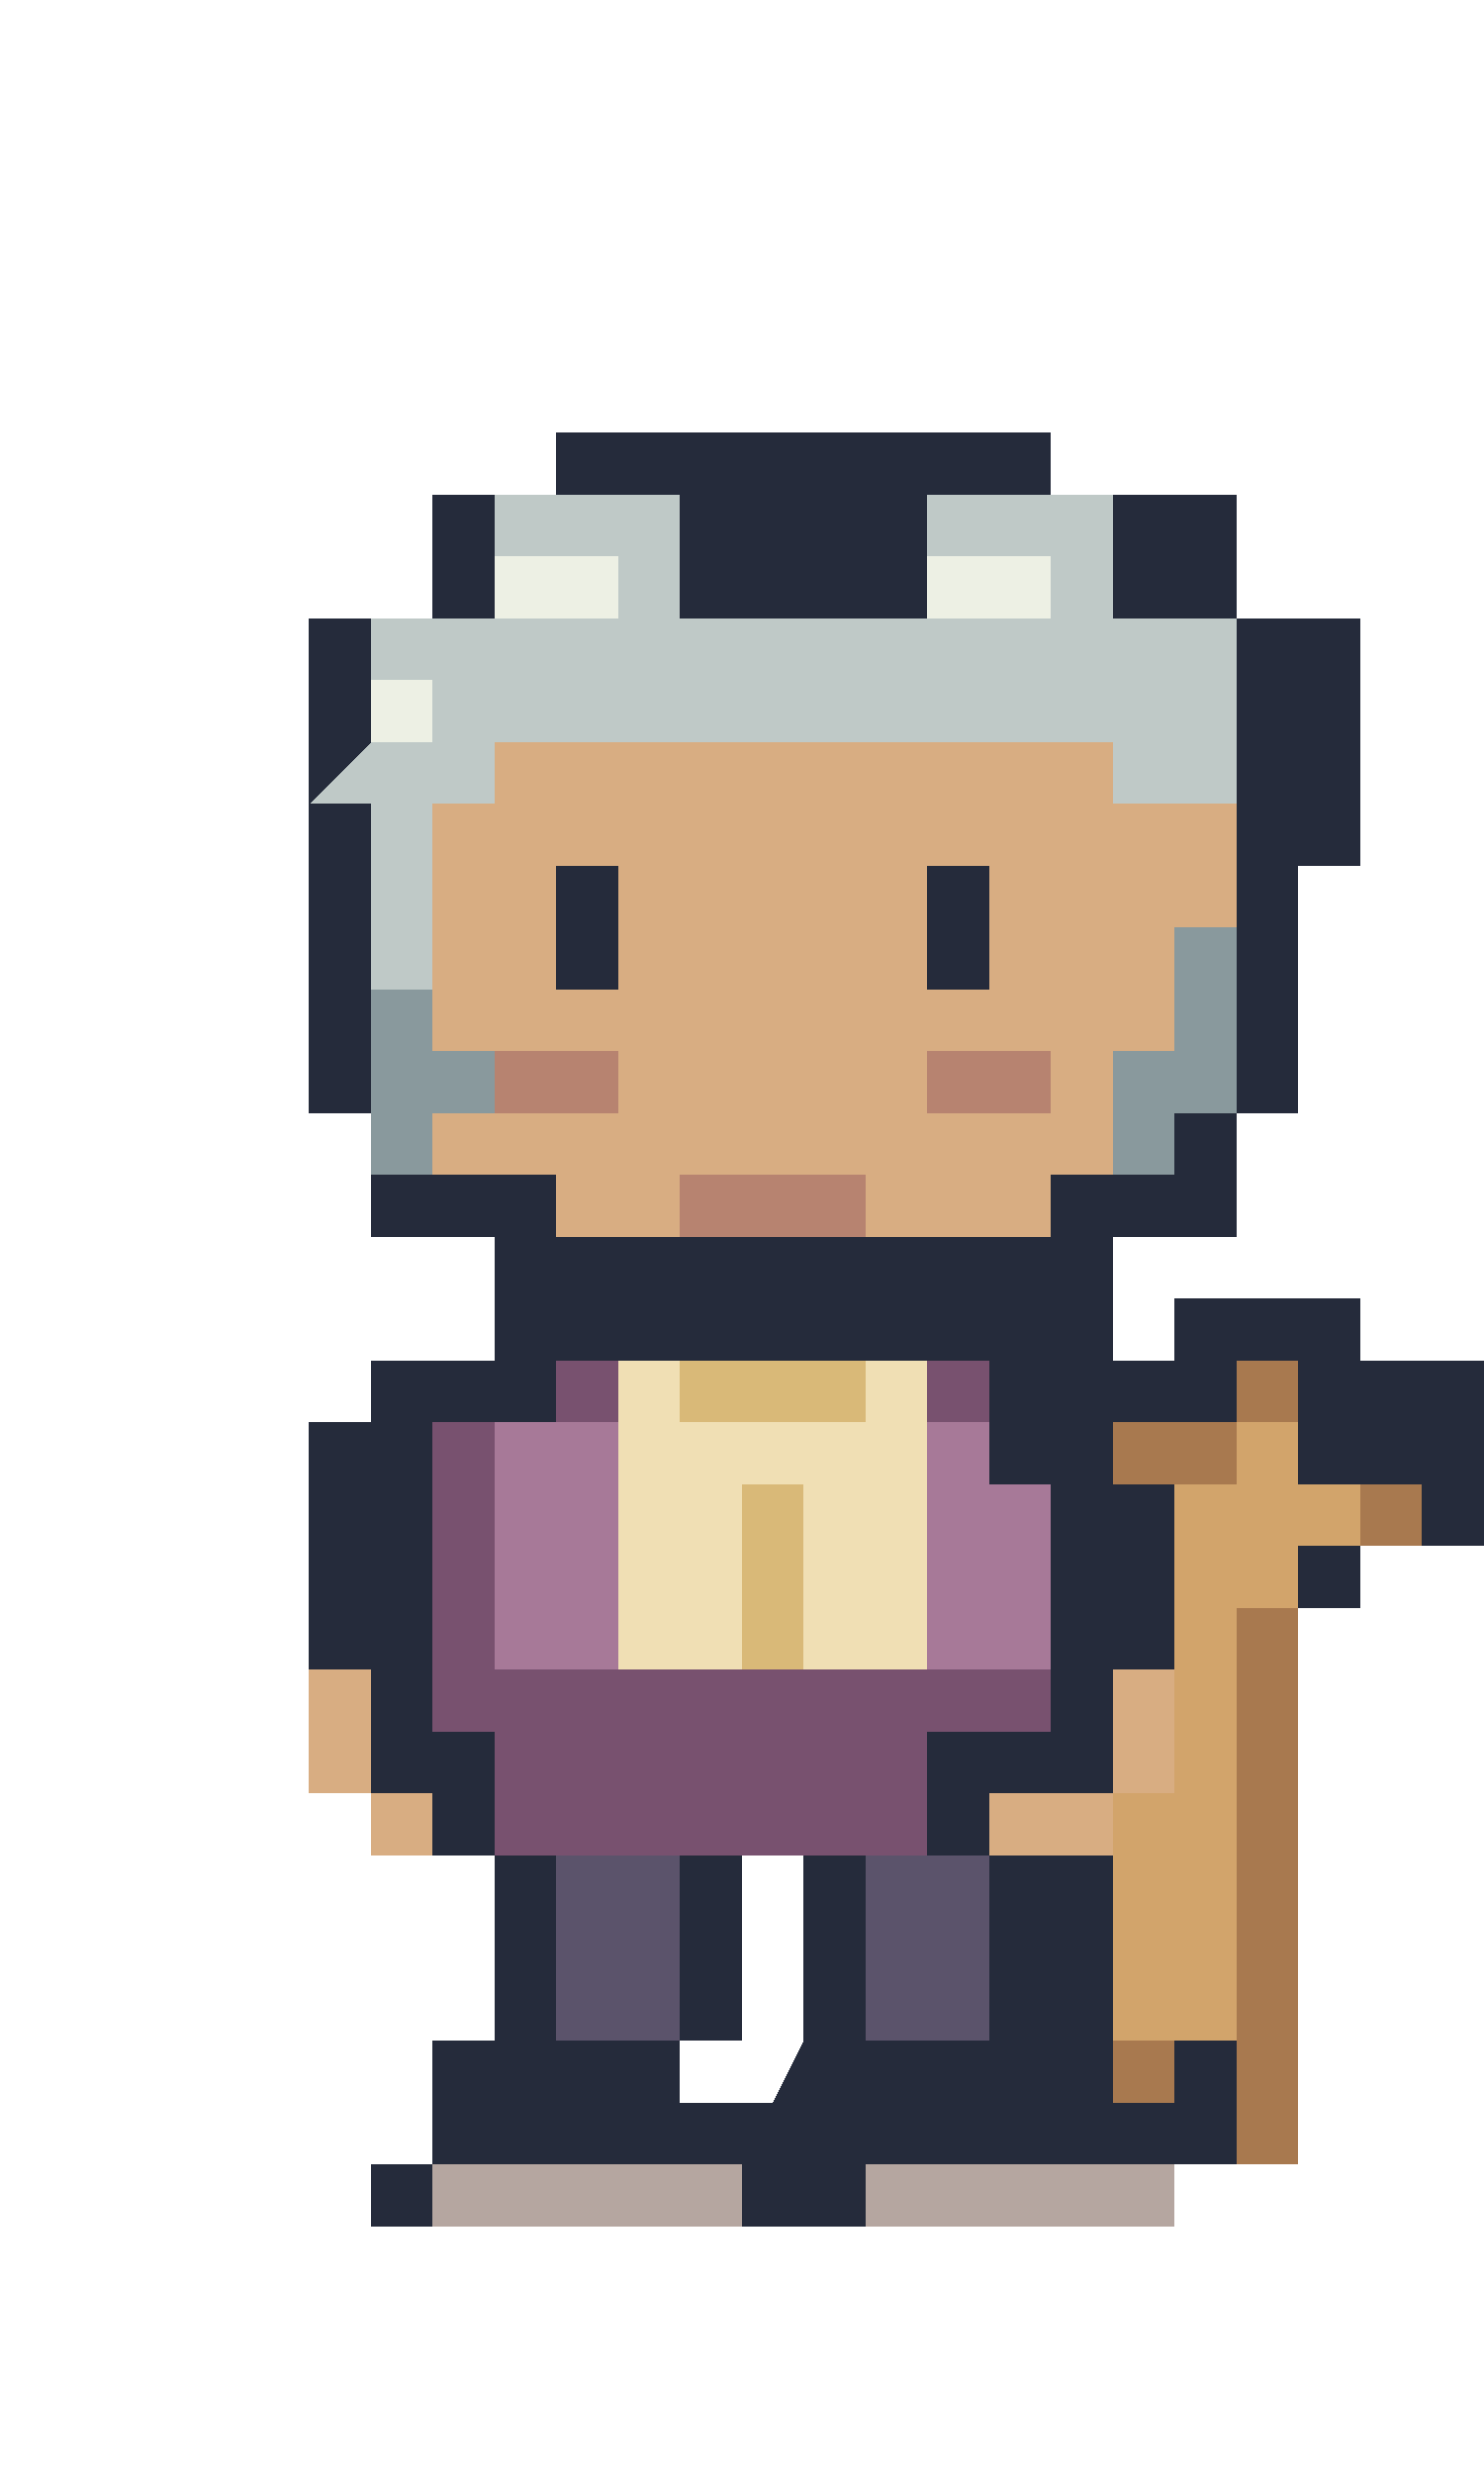
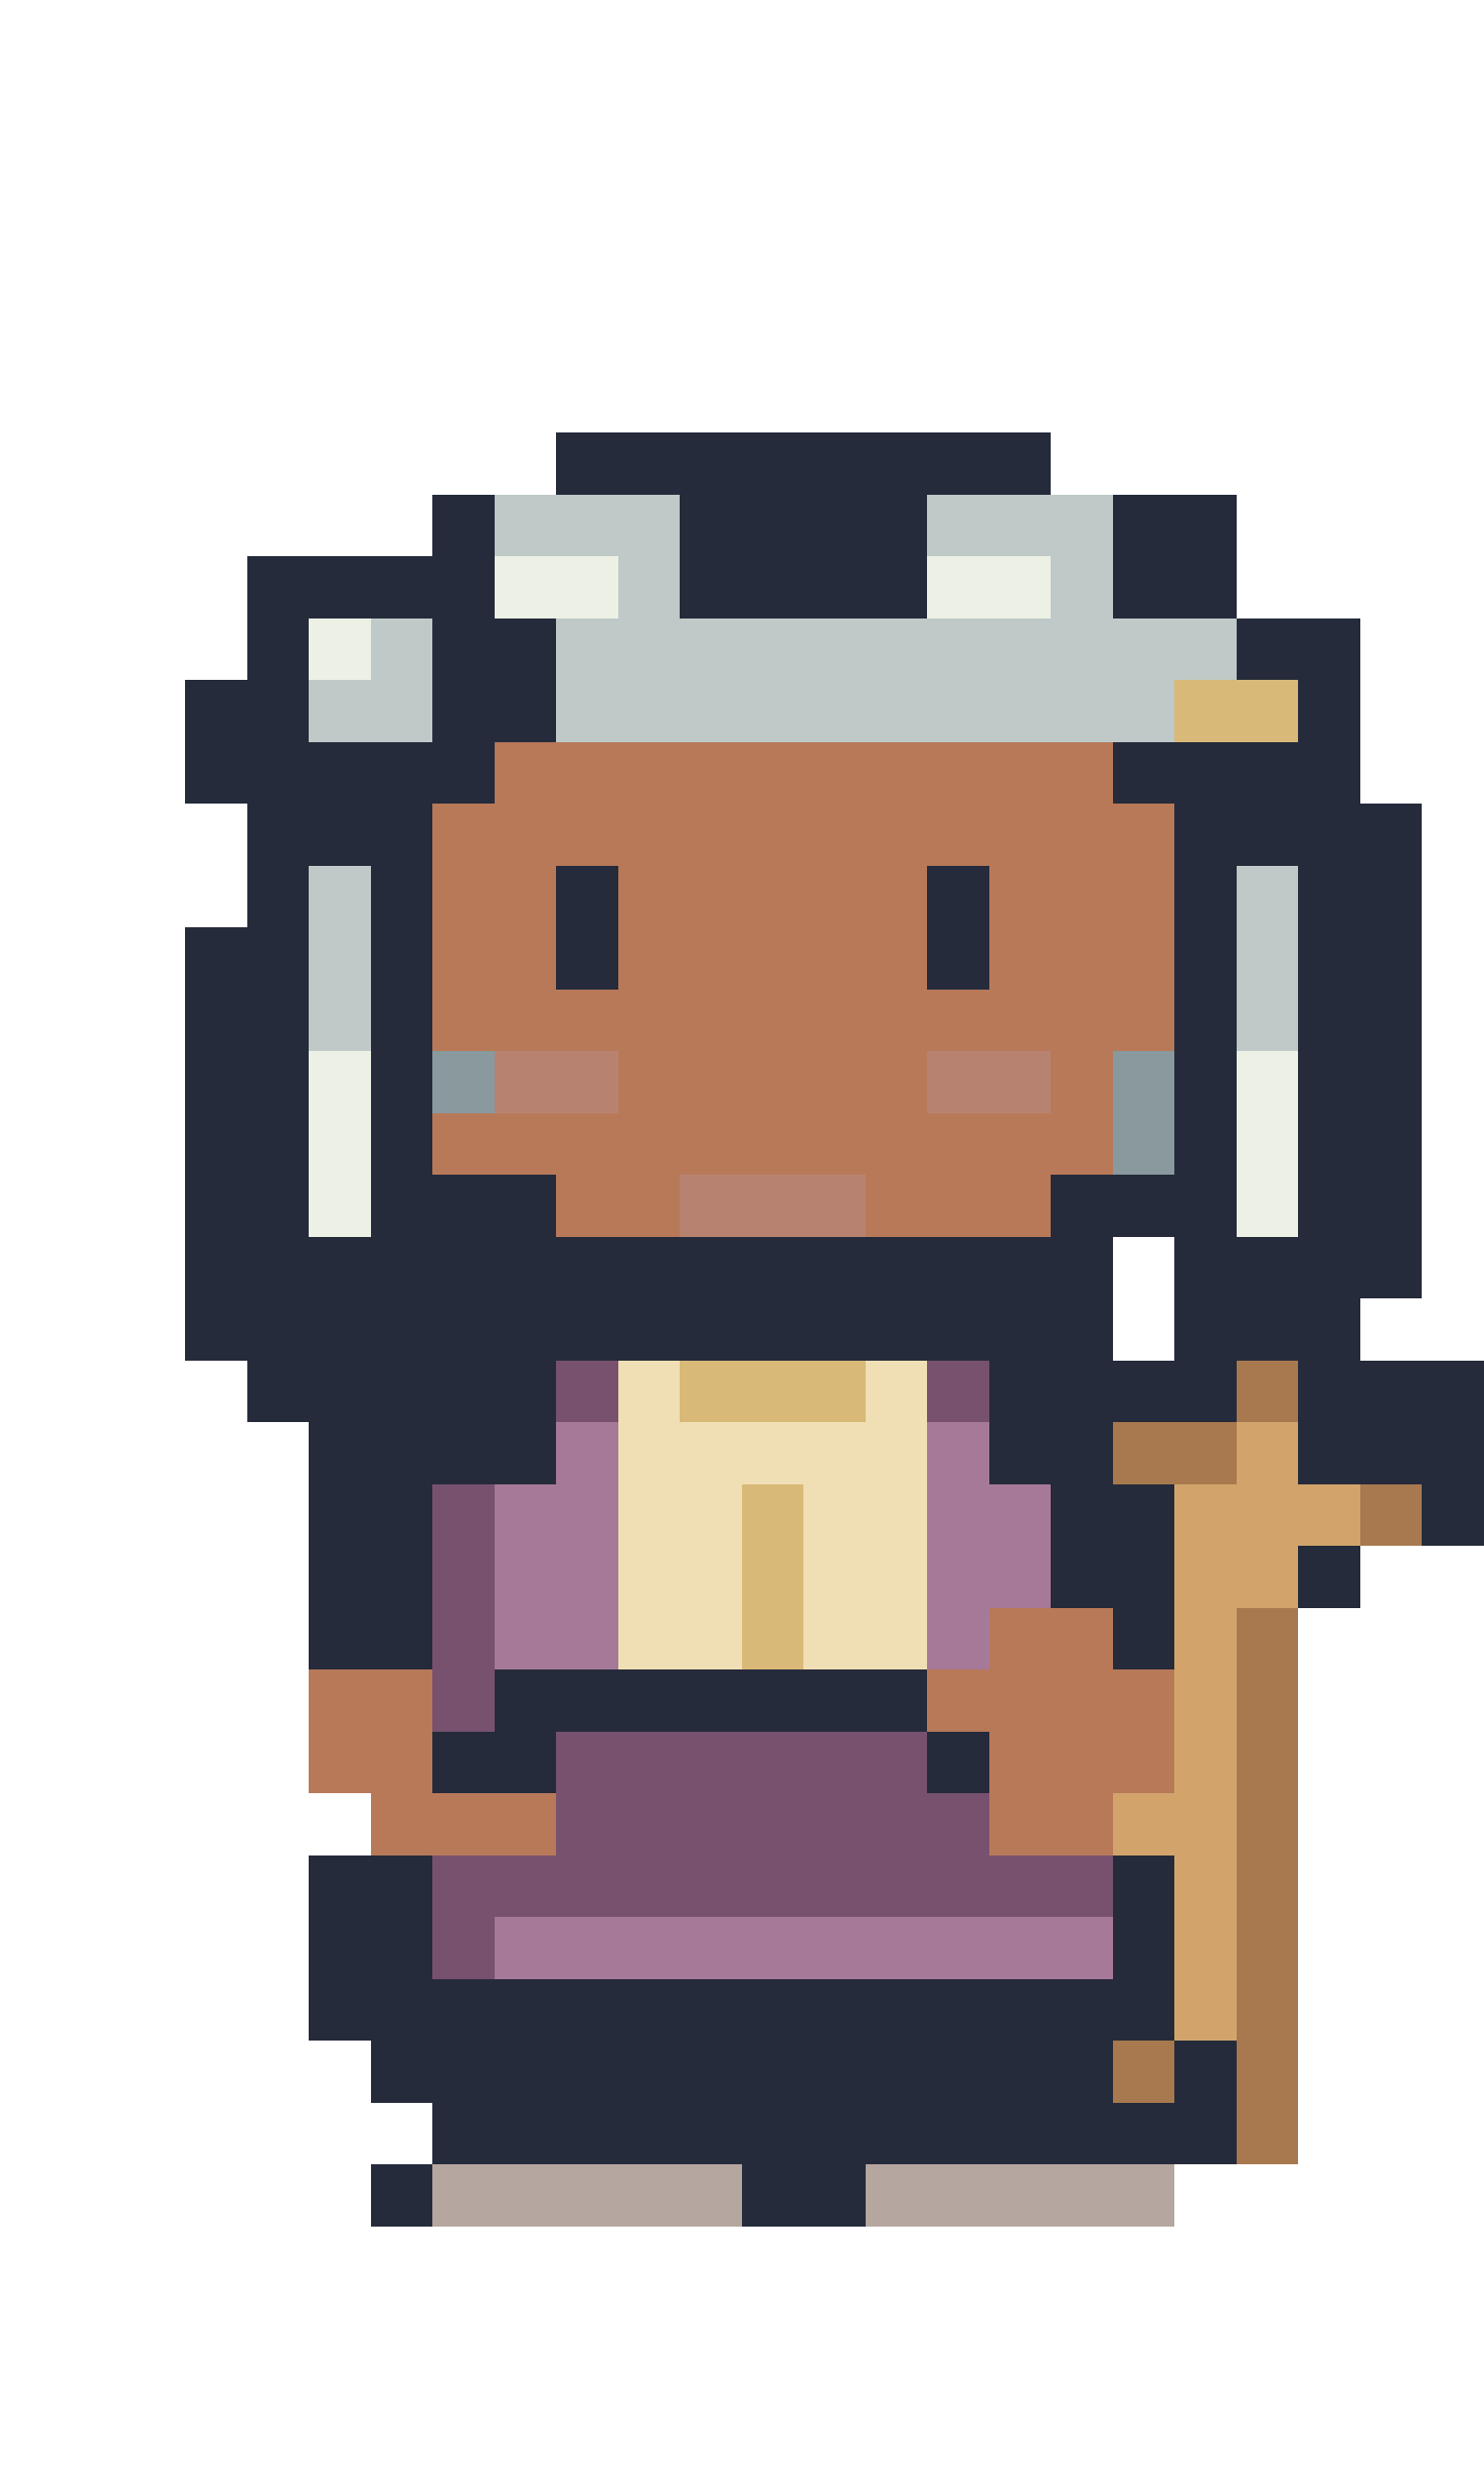
<svg xmlns="http://www.w3.org/2000/svg" viewBox="0 -4 24 40" shape-rendering="crispEdges" role="img" aria-labelledby="title desc">
  <path fill="#252b3b" d="M19 18h2v1h1v3h-2v-1h-1v10h-2V20h2z" />
  <path fill="#a8794f" d="M19 19h1v1h1v1h-1v1h-1v9h-1v-11h1z" />
  <path fill="#d2a46b" d="M19 20h1v1h-1zM18 23h1v6h-1z" />
  <path fill="#252b3b" d="M8 25h4v4h-1v2H7v-2h1zM13 25h4v4h1v2h-4v-2h-1z" />
  <path fill="#5b536b" d="M9 26h2v3H9zM14 26h2v3h-2z" />
  <path fill="#252b3b" d="M7 29h4v1h2v2H6v-1h1zM13 29h4v1h2v2h-6v-1h-1z" />
  <path fill="#b5a6a0" d="M7 31h5v1H7zM14 31h5v1h-5z" />
  <path fill="#252b3b" d="M7 18h3v-1h4v1h3v1h2v4h-2v2h-2v-2h1v-3h-3v-1H9v2H8v4H6v-2H5v-4h2z" />
-   <path fill="#d8ad82" d="M5 23h2v2h2v1H6v-1H5zM16 22h2v1h2v2h-2v1h-2v-2h-1v-1h1z" />
+   <path fill="#B87959" d="M5 23h2v2h2v1H6v-1H5zM16 22h2v1h2v2h-2v1h-2v-2h-1v-1h1z" />
  <path fill="#252b3b" d="M8 17h2v-1h4v1h2v1h2v7h-2v1H7v-1H6v-7h2z" />
  <path fill="#78516f" d="M9 17h2v1h2v-1h2v1h2v6h-2v2H8v-2H7v-5h2z" />
  <path fill="#a77998" d="M8 19h2v4H8zM15 19h2v4h-2z" />
  <path fill="#f0dfb4" d="M11 17h3v1h1v5h-2v-3h-1v3h-2v-5h1z" />
  <path fill="#d9b978" d="M11 18h3v1h-3zM12 20h1v3h-1z" />
+   <path fill="#252b3b" d="M8 23h8v1h2v2h1v3h-1v1H6v-1H5v-3h1v-2h2z" />
+   <path fill="#78516f" d="M9 24h6v1h2v1h1v2H7v-2h1v-1h1z" />
+   <path fill="#a77998" d="M8 27h10v1H8z" />
+   <path fill="#B87959" d="M5 23h2v2h2v1H6v-1H5zM16 22h2v1h2v2h-2v1h-2v-2h-1v-1h1z" />
  <path fill="#252b3b" d="M6 6h2V4h2V3h7v1h2v2h2v8h-1v2h-2v2H8v-2H6v-2H5V8h1z" />
-   <path fill="#d8ad82" d="M7 7h2V5h2V4h5v1h2v2h2v6h-1v2h-2v1H9v-1H7v-2H6V8h1z" />
+   <path fill="#B87959" d="M7 7h2V5h2V4h5v1h2v2h2v6h-1v2h-2v1H9v-1H7v-2H6V8h1z" />
  <path fill="#252b3b" d="M5 9V6h2V4h2V3h8v1h3v2h2v4h-2V8h-2V6h-3v2h-4v1H9v3H7v2H6v-2H5v-3z" />
  <path fill="#bfc9c7" d="M6 8V6h2V4h3v2h4V4h3v2h2v3h-2V8h-3v1h-4V8H9v3H7v2H6V9H5z" />
  <path fill="#edf0e4" d="M8 5h2v1H8zM15 5h2v1h-2zM6 7h1v1H6z" />
  <path fill="#89999d" d="M6 12h2v2H7v1H6zM18 11h2v3h-1v1h-1z" />
-   <path fill="#d8ad82" d="M8 8h10v1h1v4h-1v1H8v-1H7V9h1z" />
+   <path fill="#252b3b" d="M4 8h3v8h1v2h1v2H7v1H5v-2H4v-1H3v-7h1zM18 8h3v1h2v8h-1v2h-2v2h-2v-2h1v-6h-1zM4 5h3v1h2v2H8v2H5V9H3V7h1z" />
+   <path fill="#bfc9c7" d="M5 10h1v6H5zM20 10h1v6h-1zM5 6h2v2H5z" />
+   <path fill="#edf0e4" d="M5 13h1v3H5zM20 13h1v3h-1zM5 6h1v1H5z" />
+   <path fill="#d9b978" d="M19 7h2v1h-2z" />
+   <path fill="#B87959" d="M8 8h10v1h1v4h-1v1H8v-1H7V9h1z" />
  <path fill="#252b3b" d="M9 10h1v2H9zM15 10h1v2h-1z" />
  <path fill="#b78370" d="M8 13h2v1H8zM15 13h2v1h-2zM11 15h3v1h-3z" />
  <path fill="#252b3b" d="M19 17h3v1h2v3h-2v1h-1v9h-2V21h-1v-1h-2v-2h3z" />
  <path fill="#a8794f" d="M20 18h1v2h2v1h-2v10h-1V21h-1v-1h-1v-1h2z" />
  <path fill="#d2a46b" d="M20 19h1v1h1v1h-1v1h-1v7h-1v-9h1z" />
</svg>
